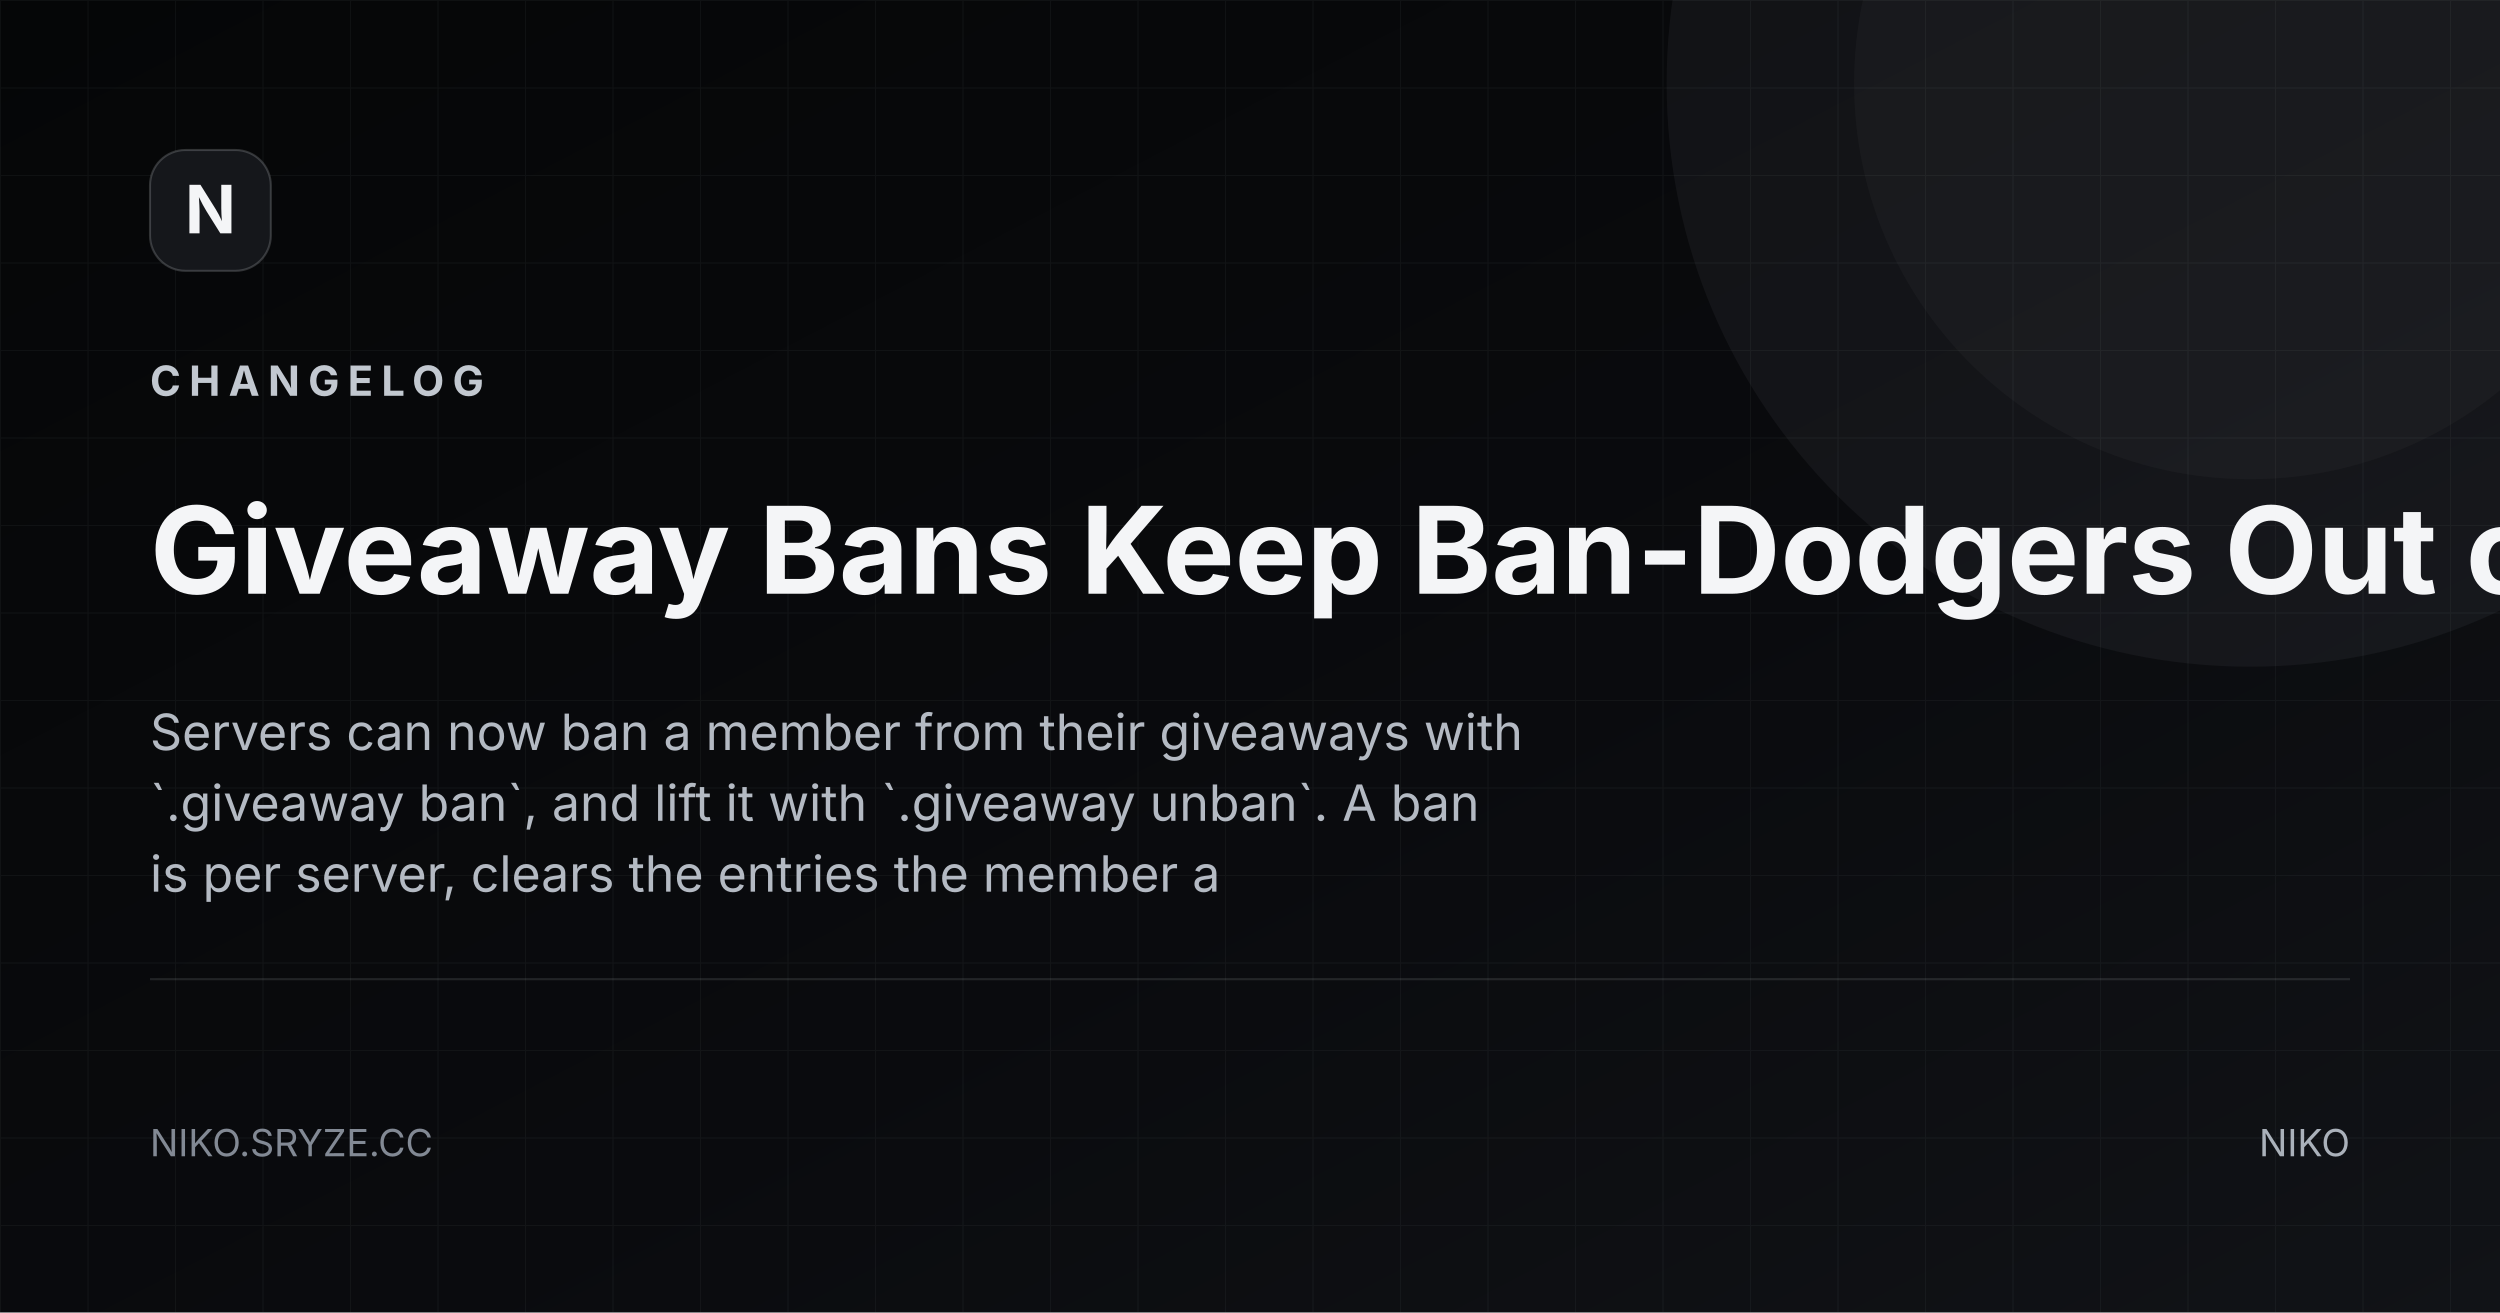
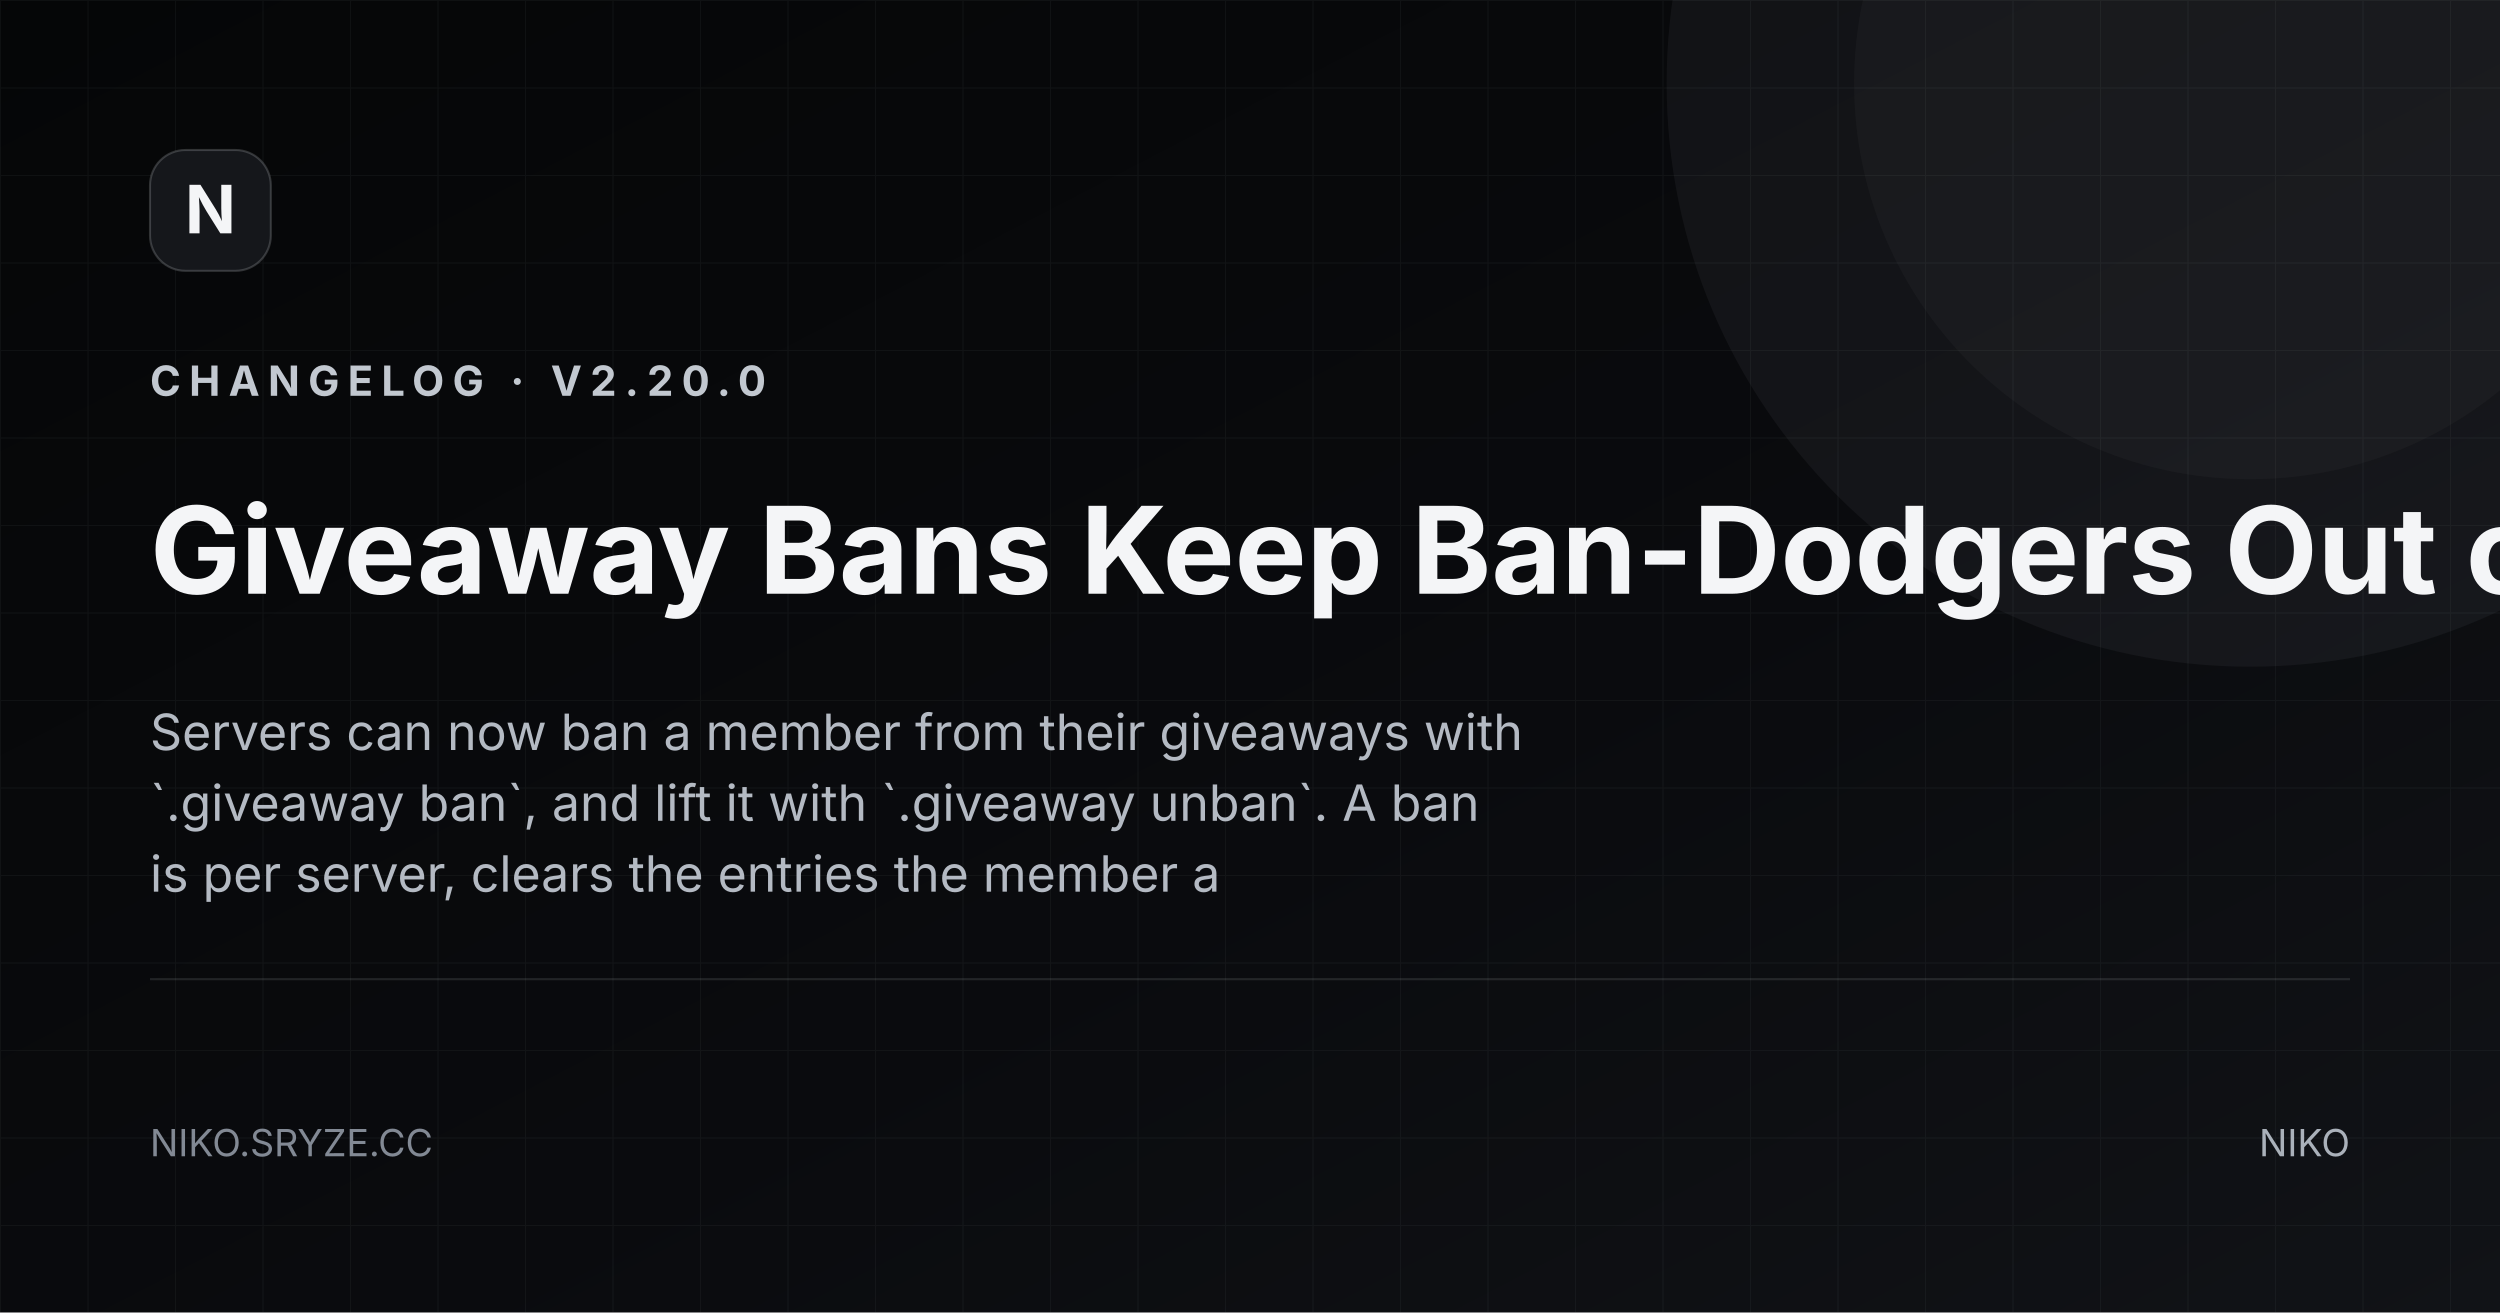
<svg xmlns="http://www.w3.org/2000/svg" width="1200" height="630" viewBox="0 0 1200 630">
  <defs>
    <linearGradient id="bg" x1="0" y1="0" x2="1" y2="1">
      <stop stop-color="#050607" />
      <stop offset=".58" stop-color="#0a0b0e" />
      <stop offset="1" stop-color="#111317" />
    </linearGradient>
    <pattern id="grid" width="42" height="42" patternUnits="userSpaceOnUse">
      <path d="M42 0H0V42" fill="none" stroke="#dce1e8" stroke-opacity=".045" />
    </pattern>
  </defs>
  <rect width="1200" height="630" fill="url(#bg)" />
  <rect width="1200" height="630" fill="url(#grid)" />
  <circle cx="1080" cy="40" r="280" fill="#aab1ba" fill-opacity=".065" />
  <circle cx="1080" cy="40" r="190" fill="#d5d9df" fill-opacity=".035" />
  <path d="M72 470H1128" stroke="#dce1e8" stroke-opacity=".12" />
  <rect x="72" y="72" width="58" height="58" rx="17" fill="#15171b" stroke="#dce1e8" stroke-opacity=".2" />
  <text x="101" y="112" text-anchor="middle" fill="#f4f5f7" font-family="Inter,sans-serif" font-size="32" font-weight="700">N</text>
-   <text x="72" y="190" fill="#c2c8d0" font-family="Inter,sans-serif" font-size="20" font-weight="700" letter-spacing="4">CHANGELOG</text>
+   <text x="72" y="190" fill="#c2c8d0" font-family="Inter,sans-serif" font-size="20" font-weight="700" letter-spacing="4">CHANGELOG · V2.20.0</text>
  <text x="72" y="285" fill="#f4f5f7" font-family="Inter,sans-serif" font-size="58" font-weight="700">Giveaway Bans Keep Ban-Dodgers Out of Your Giveaways</text>
  <text x="72" y="360" fill="#b4bac3" font-family="Inter,sans-serif" font-size="24">Servers can now ban a member from their giveaways with</text>
  <text x="72" y="394" fill="#b4bac3" font-family="Inter,sans-serif" font-size="24">`.giveaway ban`, and lift it with `.giveaway unban`. A ban</text>
  <text x="72" y="428" fill="#b4bac3" font-family="Inter,sans-serif" font-size="24">is per server, clears the entries the member a</text>
  <text x="72" y="555" fill="#828994" font-family="Inter,sans-serif" font-size="18">NIKO.SRYZE.CC</text>
  <text x="1128" y="555" text-anchor="end" fill="#aab1ba" font-family="Inter,sans-serif" font-size="18">NIKO</text>
</svg>
